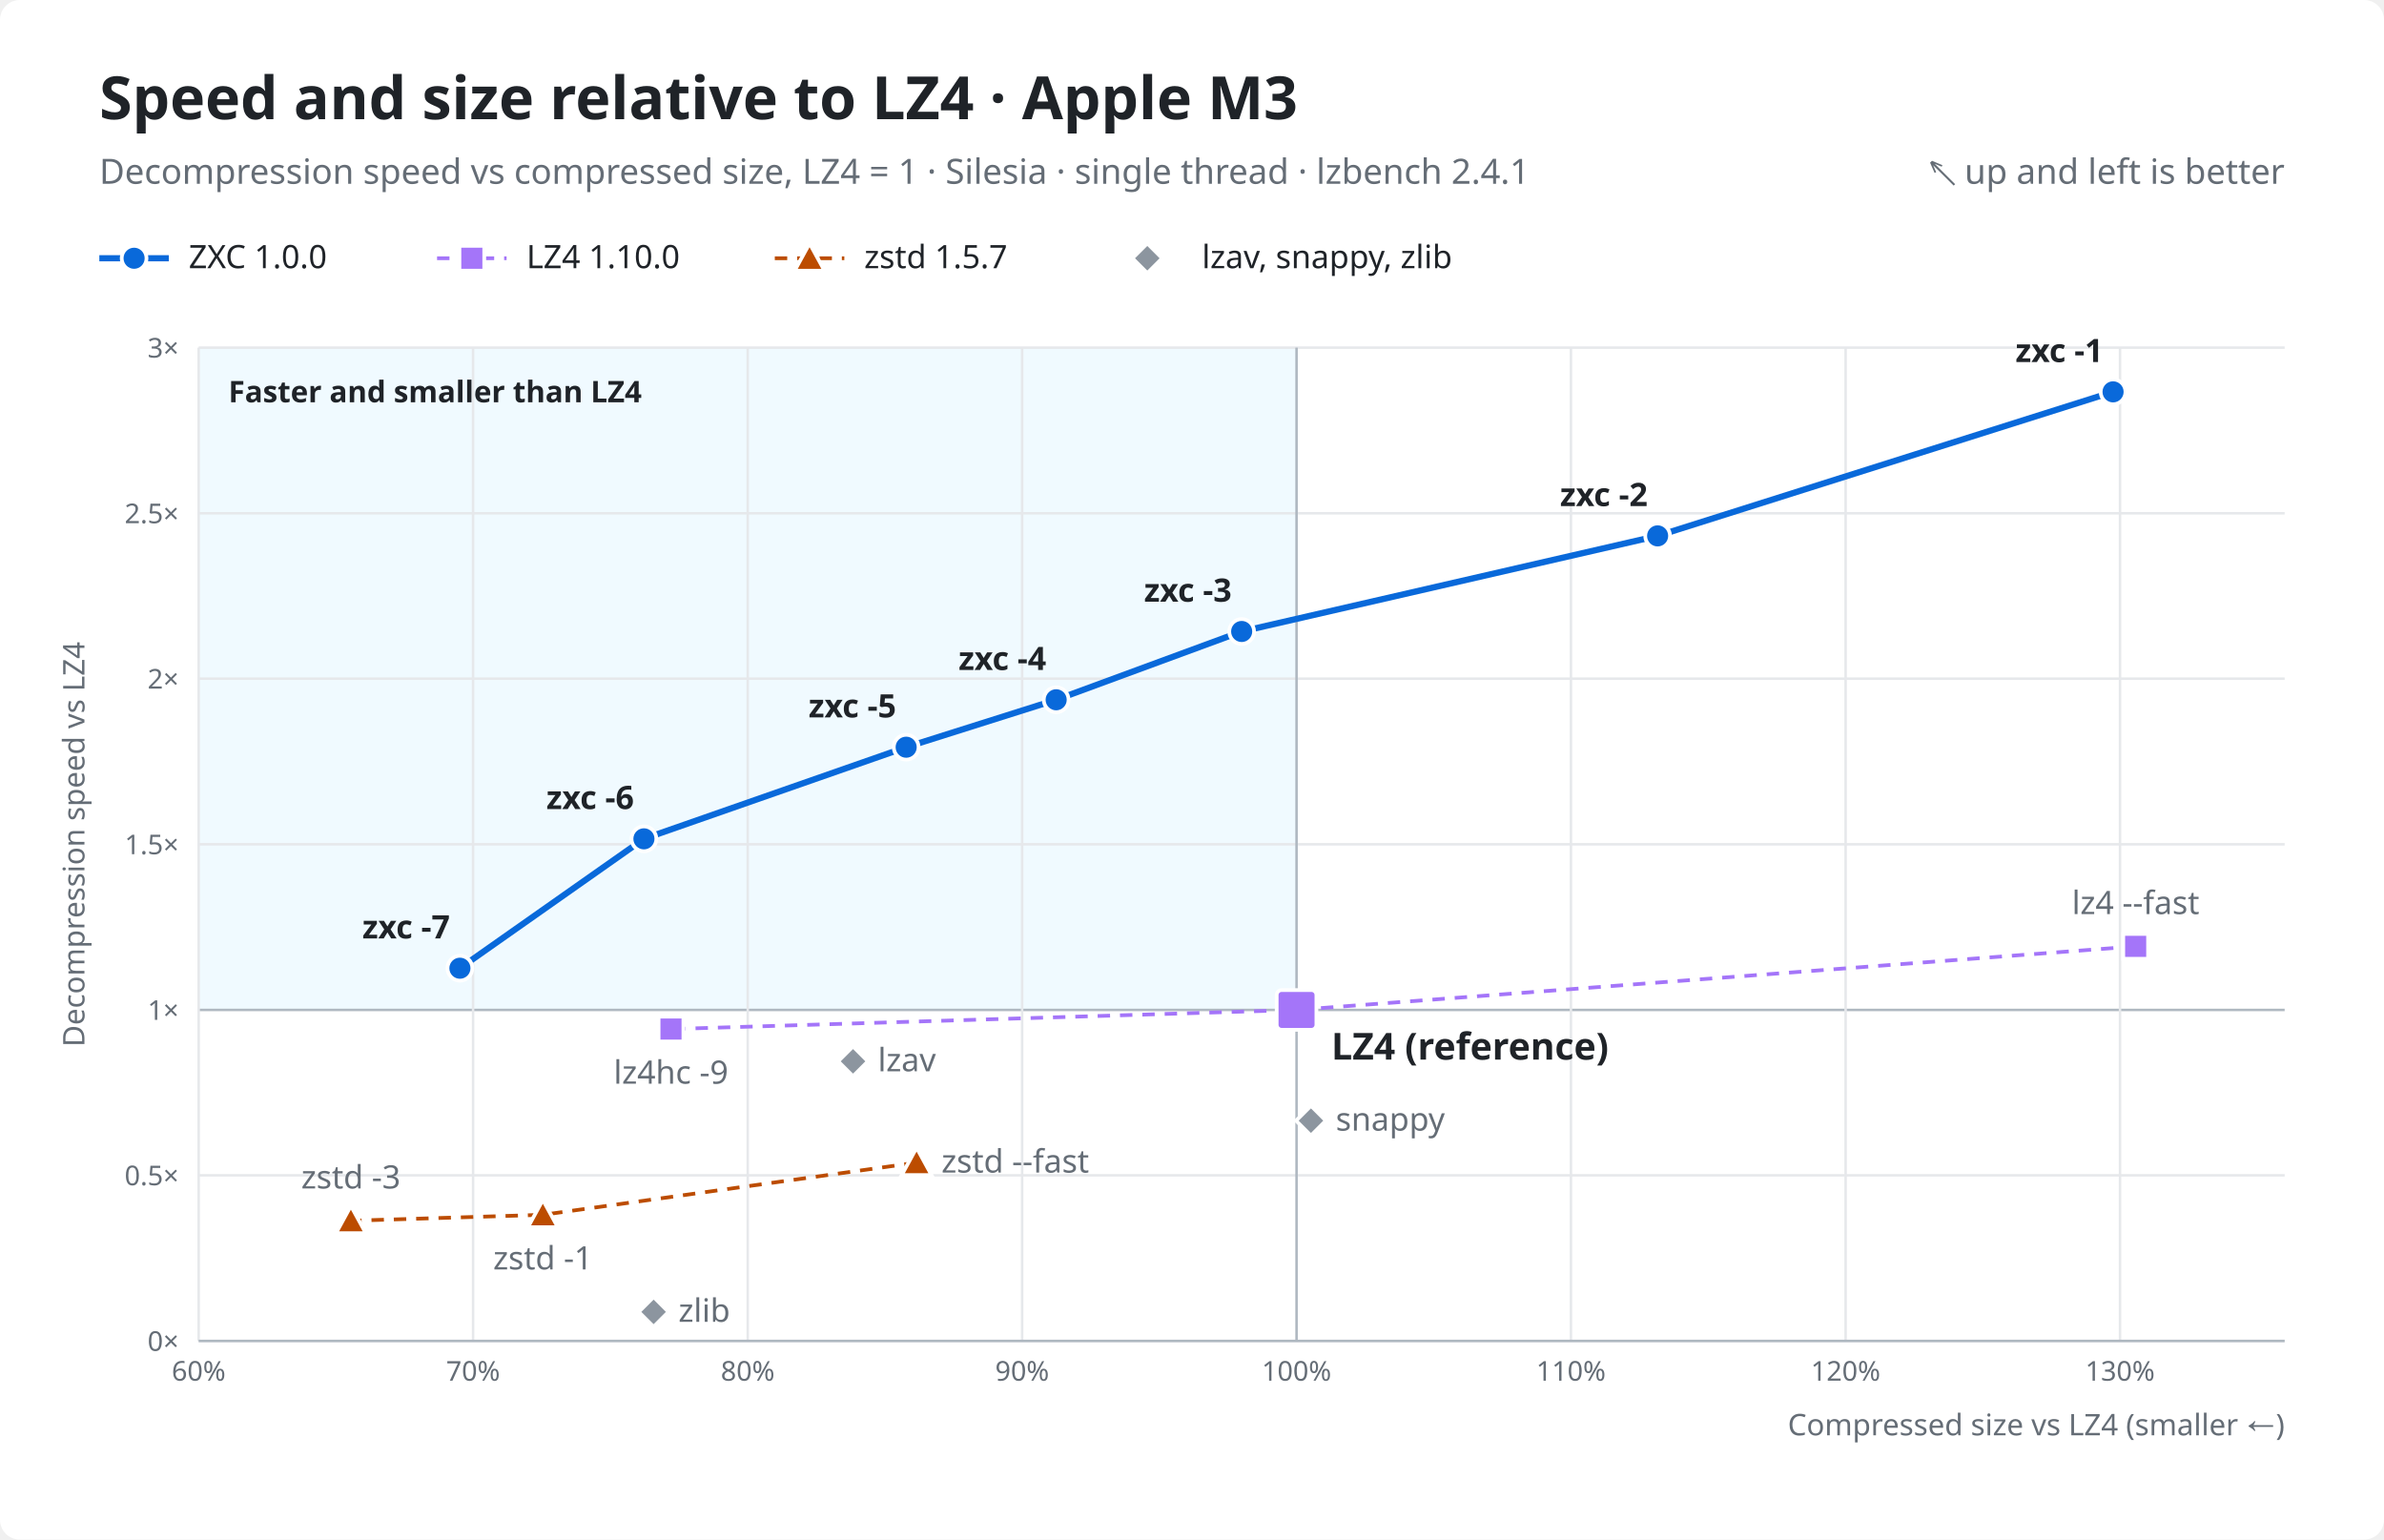
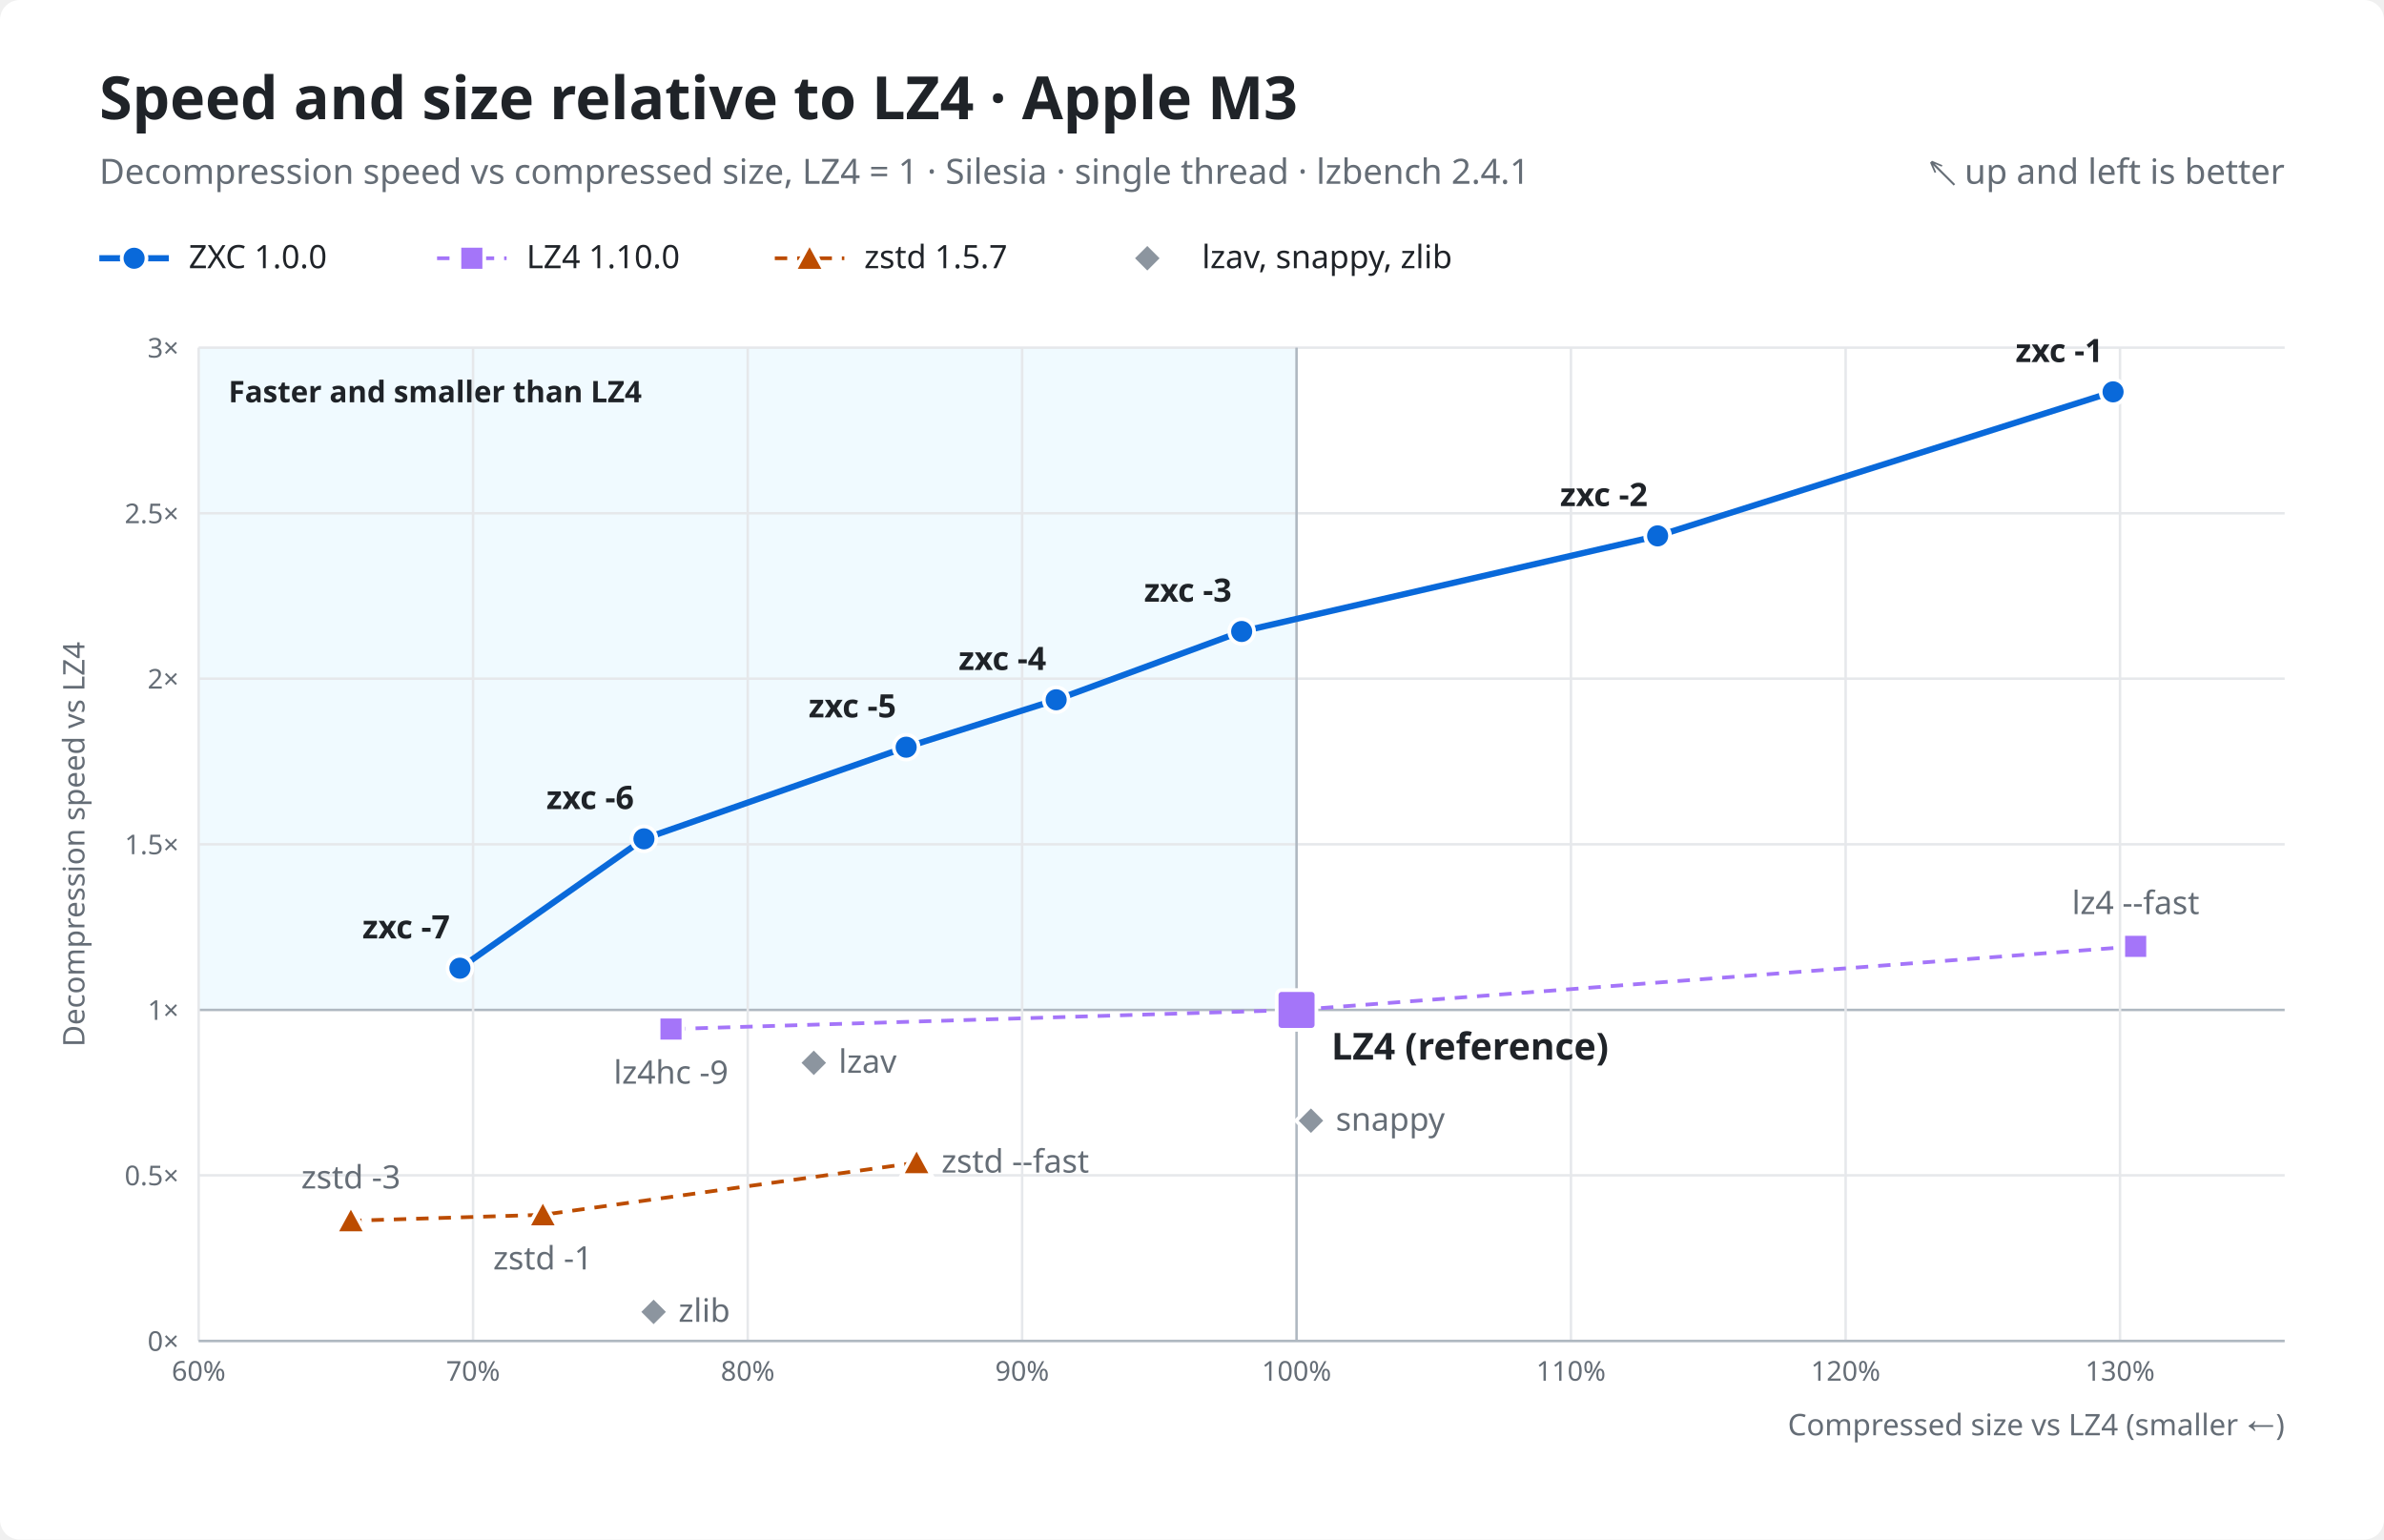
<svg xmlns="http://www.w3.org/2000/svg" viewBox="0 0 960 620" width="960" height="620" role="img" aria-label="Decompression speed and compressed size of each codec relative to LZ4 on Apple M3">
  <style>text{font-family:-apple-system,BlinkMacSystemFont,"Segoe UI","Noto Sans",Helvetica,Arial,sans-serif;font-size:11px}.t{font-size:24px;font-weight:700}.st{font-size:14px}.pt{font-size:15px;font-weight:600}.ax{font-size:12px}.b{font-weight:600}.lg{font-size:13px}.num{font-variant-numeric:tabular-nums}.grid,.axis{stroke-width:1}.ring{stroke-width:1.5}.zl{fill:none;stroke-width:2.5;stroke-linejoin:round}.vl{fill:none;stroke-width:1.5;stroke-dasharray:5 4}.ol{fill:none;stroke-width:1.5;stroke-dasharray:5 4}.bg{fill:#ffffff}text{fill:#1f2328}.mu{fill:#656d76}.grid{stroke:#e6e8eb}.axis{stroke:#afb8c1}.zl{stroke:#0969da}.zp{fill:#0969da}.gp{fill:#8c959f}.ol{stroke:#bc4c00}.op{fill:#bc4c00}.ring{stroke:#ffffff}.wash{fill:#ddf4ff}.vp{fill:#a475f9}.vl{stroke:#a475f9}@media (prefers-color-scheme:dark){.bg{fill:#0d1117}text{fill:#e6edf3}.mu{fill:#8d96a0}.grid{stroke:#21262d}.axis{stroke:#3d444d}.zl{stroke:#4493f8}.zp{fill:#4493f8}.gp{fill:#6e7681}.ol{stroke:#db6d28}.op{fill:#db6d28}.ring{stroke:#0d1117}.wash{fill:#0c2d6b}.vp{fill:#bc8cff}.vl{stroke:#bc8cff}}.m{text-anchor:middle}.e{text-anchor:end}</style>
  <rect class="bg" width="960" height="620" rx="8" />
  <text x="40" y="48" class="t">Speed and size relative to LZ4 · Apple M3</text>
  <text x="40" y="74" class="st mu">Decompression speed vs compressed size, LZ4 = 1 · Silesia · single thread · lzbench 2.4.1</text>
  <text x="920" y="74" class="st mu e">↖ up and left is better</text>
  <path class="zl" d="M40 104h28" />
  <circle class="zp ring" cx="54" cy="104" r="5" />
  <text x="76" y="108" class="lg">ZXC 1.0.0</text>
  <path class="vl" d="M176 104h28" />
  <rect class="vp ring" x="185" y="99" width="10" height="10" />
  <text x="212" y="108" class="lg">LZ4 1.10.0</text>
  <path class="ol" d="M312 104h28" />
  <path class="op ring" d="M326 98l6 11h-12z" />
  <text x="348" y="108" class="lg">zstd 1.5.7</text>
  <path class="gp ring" d="M462 98l6 6l-6 6l-6-6z" />
  <text x="484" y="108" class="lg">lzav, snappy, zlib</text>
  <rect class="wash" x="80" y="140" width="442.1" height="266.7" opacity=".45" />
  <text x="92" y="162" class="ax b">Faster and smaller than LZ4</text>
  <path class="grid" d="M80 540h840" />
  <text x="72" y="544" class="mu num e">0×</text>
  <path class="grid" d="M80 473.3h840" />
  <text x="72" y="477.3" class="mu num e">0.5×</text>
  <path class="axis" d="M80 406.7h840" />
  <text x="72" y="410.7" class="mu num e">1×</text>
  <path class="grid" d="M80 340h840" />
  <text x="72" y="344" class="mu num e">1.5×</text>
  <path class="grid" d="M80 273.3h840" />
  <text x="72" y="277.3" class="mu num e">2×</text>
  <path class="grid" d="M80 206.7h840" />
  <text x="72" y="210.7" class="mu num e">2.5×</text>
  <path class="grid" d="M80 140h840" />
  <text x="72" y="144" class="mu num e">3×</text>
  <path class="grid" d="M80 140v400" />
  <text x="80" y="556" class="mu num m">60%</text>
  <path class="grid" d="M190.5 140v400" />
  <text x="190.5" y="556" class="mu num m">70%</text>
  <path class="grid" d="M301.1 140v400" />
  <text x="301.1" y="556" class="mu num m">80%</text>
  <path class="grid" d="M411.6 140v400" />
  <text x="411.6" y="556" class="mu num m">90%</text>
  <path class="axis" d="M522.1 140v400" />
  <text x="522.1" y="556" class="mu num m">100%</text>
  <path class="grid" d="M632.6 140v400" />
  <text x="632.6" y="556" class="mu num m">110%</text>
  <path class="grid" d="M743.2 140v400" />
  <text x="743.2" y="556" class="mu num m">120%</text>
  <path class="grid" d="M853.7 140v400" />
  <text x="853.7" y="556" class="mu num m">130%</text>
  <path class="axis" d="M80 540h840" />
  <text class="ax mu m" transform="translate(34 340) rotate(-90)">Decompression speed vs LZ4</text>
  <text x="920" y="578" class="ax mu e">Compressed size vs LZ4 (smaller ←)</text>
  <polyline class="vl" points="860,381.1 522.1,406.7 270.2,414.4" />
  <rect class="vp ring" x="855" y="376.1" width="10" height="10" />
  <text x="860" y="368.1" class="lg mu m">lz4 --fast</text>
  <rect class="vp ring" x="265.2" y="409.4" width="10" height="10" />
  <text x="270.2" y="436.4" class="lg mu m">lz4hc -9</text>
  <polyline class="ol" points="369.1,468.2 218.6,489.2 141.3,491.6" />
  <path class="op ring" d="M369.1 462.2l6 11h-12z" />
  <text x="379.1" y="472.2" class="lg mu">zstd --fast</text>
  <path class="op ring" d="M218.6 483.2l6 11h-12z" />
  <text x="218.6" y="511.2" class="lg mu m">zstd -1</text>
  <path class="op ring" d="M141.3 485.6l6 11h-12z" />
  <text x="141.3" y="478.6" class="lg mu m">zstd -3</text>
-   <path class="gp ring" d="M343.5 421.4l6 6l-6 6l-6-6z" />
-   <text x="353.5" y="431.4" class="lg mu">lzav</text>
+   <path class="gp ring" d="M327.7 422l6 6l-6 6l-6-6z" />
+   <text x="337.7" y="432" class="lg mu">lzav</text>
  <path class="gp ring" d="M527.9 445.3l6 6l-6 6l-6-6z" />
  <text x="537.9" y="455.3" class="lg mu">snappy</text>
  <path class="gp ring" d="M263.2 522.3l6 6l-6 6l-6-6z" />
  <text x="273.2" y="532.3" class="lg mu">zlib</text>
  <rect class="vp ring" x="514.1" y="398.7" width="16" height="16" rx="2" />
  <text x="536.1" y="426.7" class="pt">LZ4 (reference)</text>
  <polyline class="zl" points="850.9,157.8 667.5,215.8 500,254.3 425.3,281.8 364.9,300.9 259.3,337.8 185.2,389.9" />
  <circle class="zp ring" cx="850.9" cy="157.8" r="5" />
  <text x="846.9" y="145.8" class="lg b e">zxc -1</text>
  <circle class="zp ring" cx="667.5" cy="215.8" r="5" />
  <text x="663.5" y="203.8" class="lg b e">zxc -2</text>
  <circle class="zp ring" cx="500" cy="254.3" r="5" />
  <text x="496" y="242.3" class="lg b e">zxc -3</text>
  <circle class="zp ring" cx="425.3" cy="281.8" r="5" />
  <text x="421.3" y="269.8" class="lg b e">zxc -4</text>
  <circle class="zp ring" cx="364.9" cy="300.9" r="5" />
  <text x="360.9" y="288.9" class="lg b e">zxc -5</text>
  <circle class="zp ring" cx="259.3" cy="337.8" r="5" />
  <text x="255.3" y="325.8" class="lg b e">zxc -6</text>
  <circle class="zp ring" cx="185.2" cy="389.9" r="5" />
  <text x="181.2" y="377.9" class="lg b e">zxc -7</text>
</svg>
